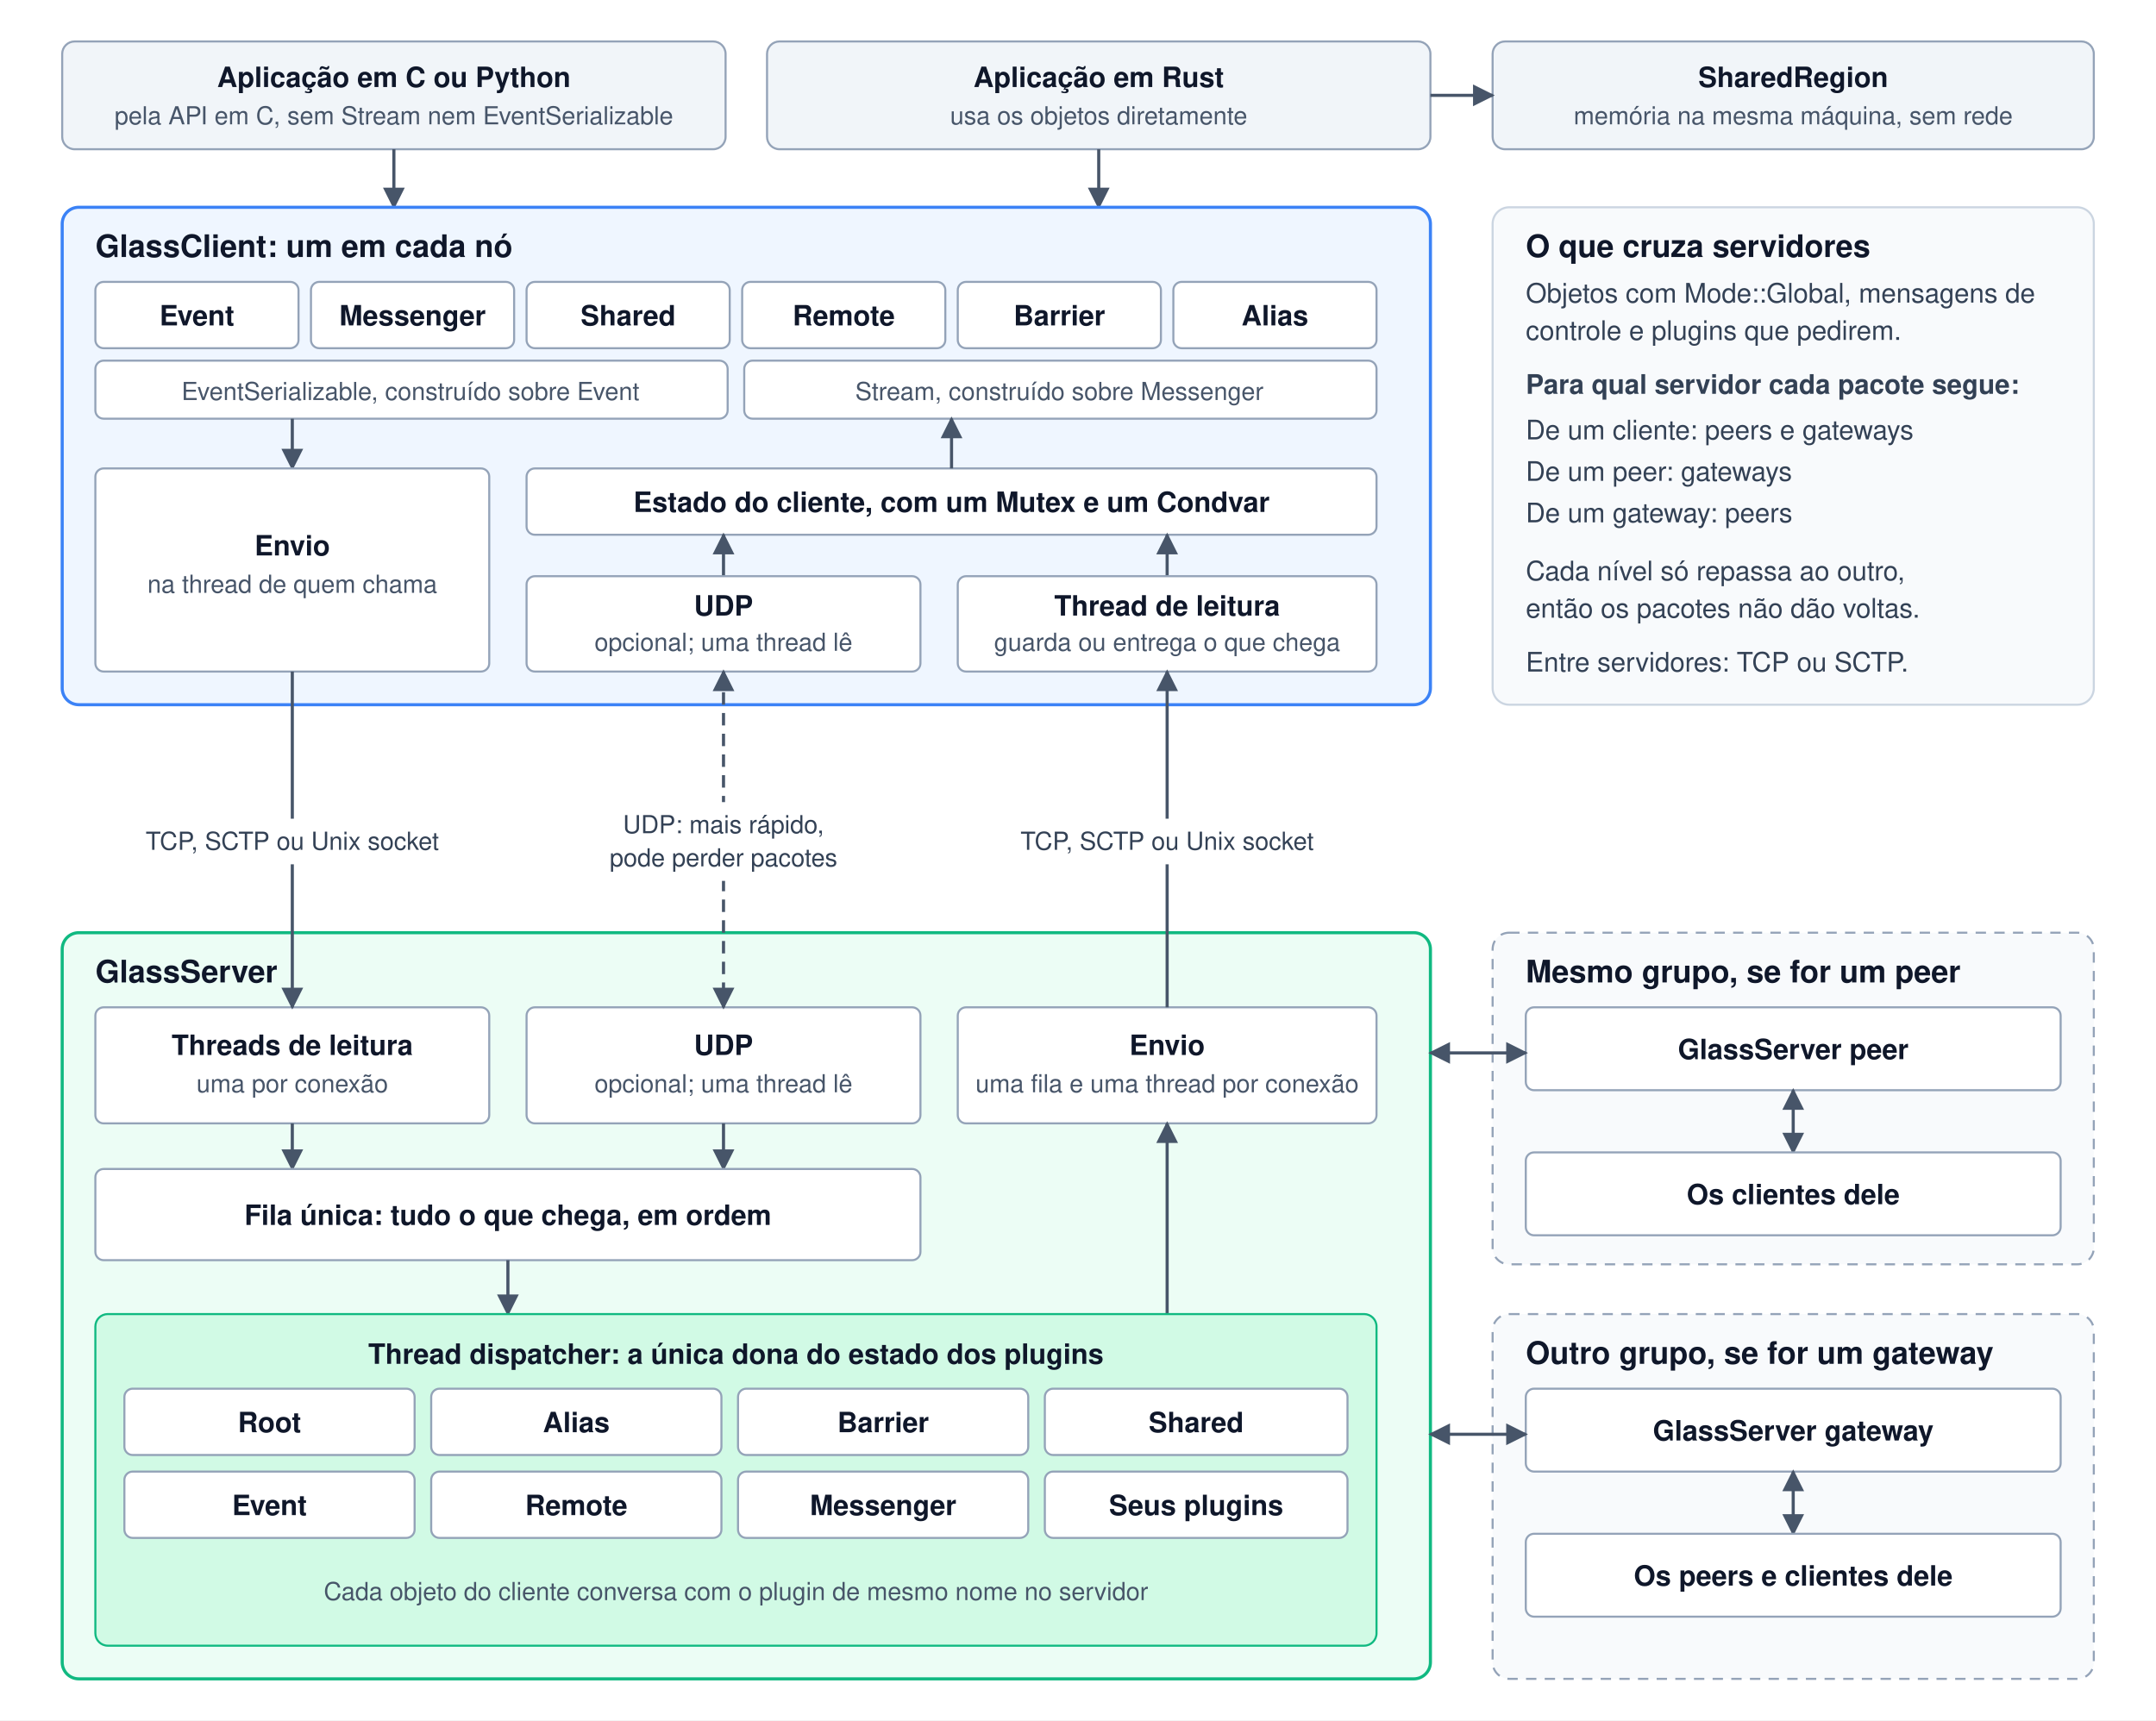
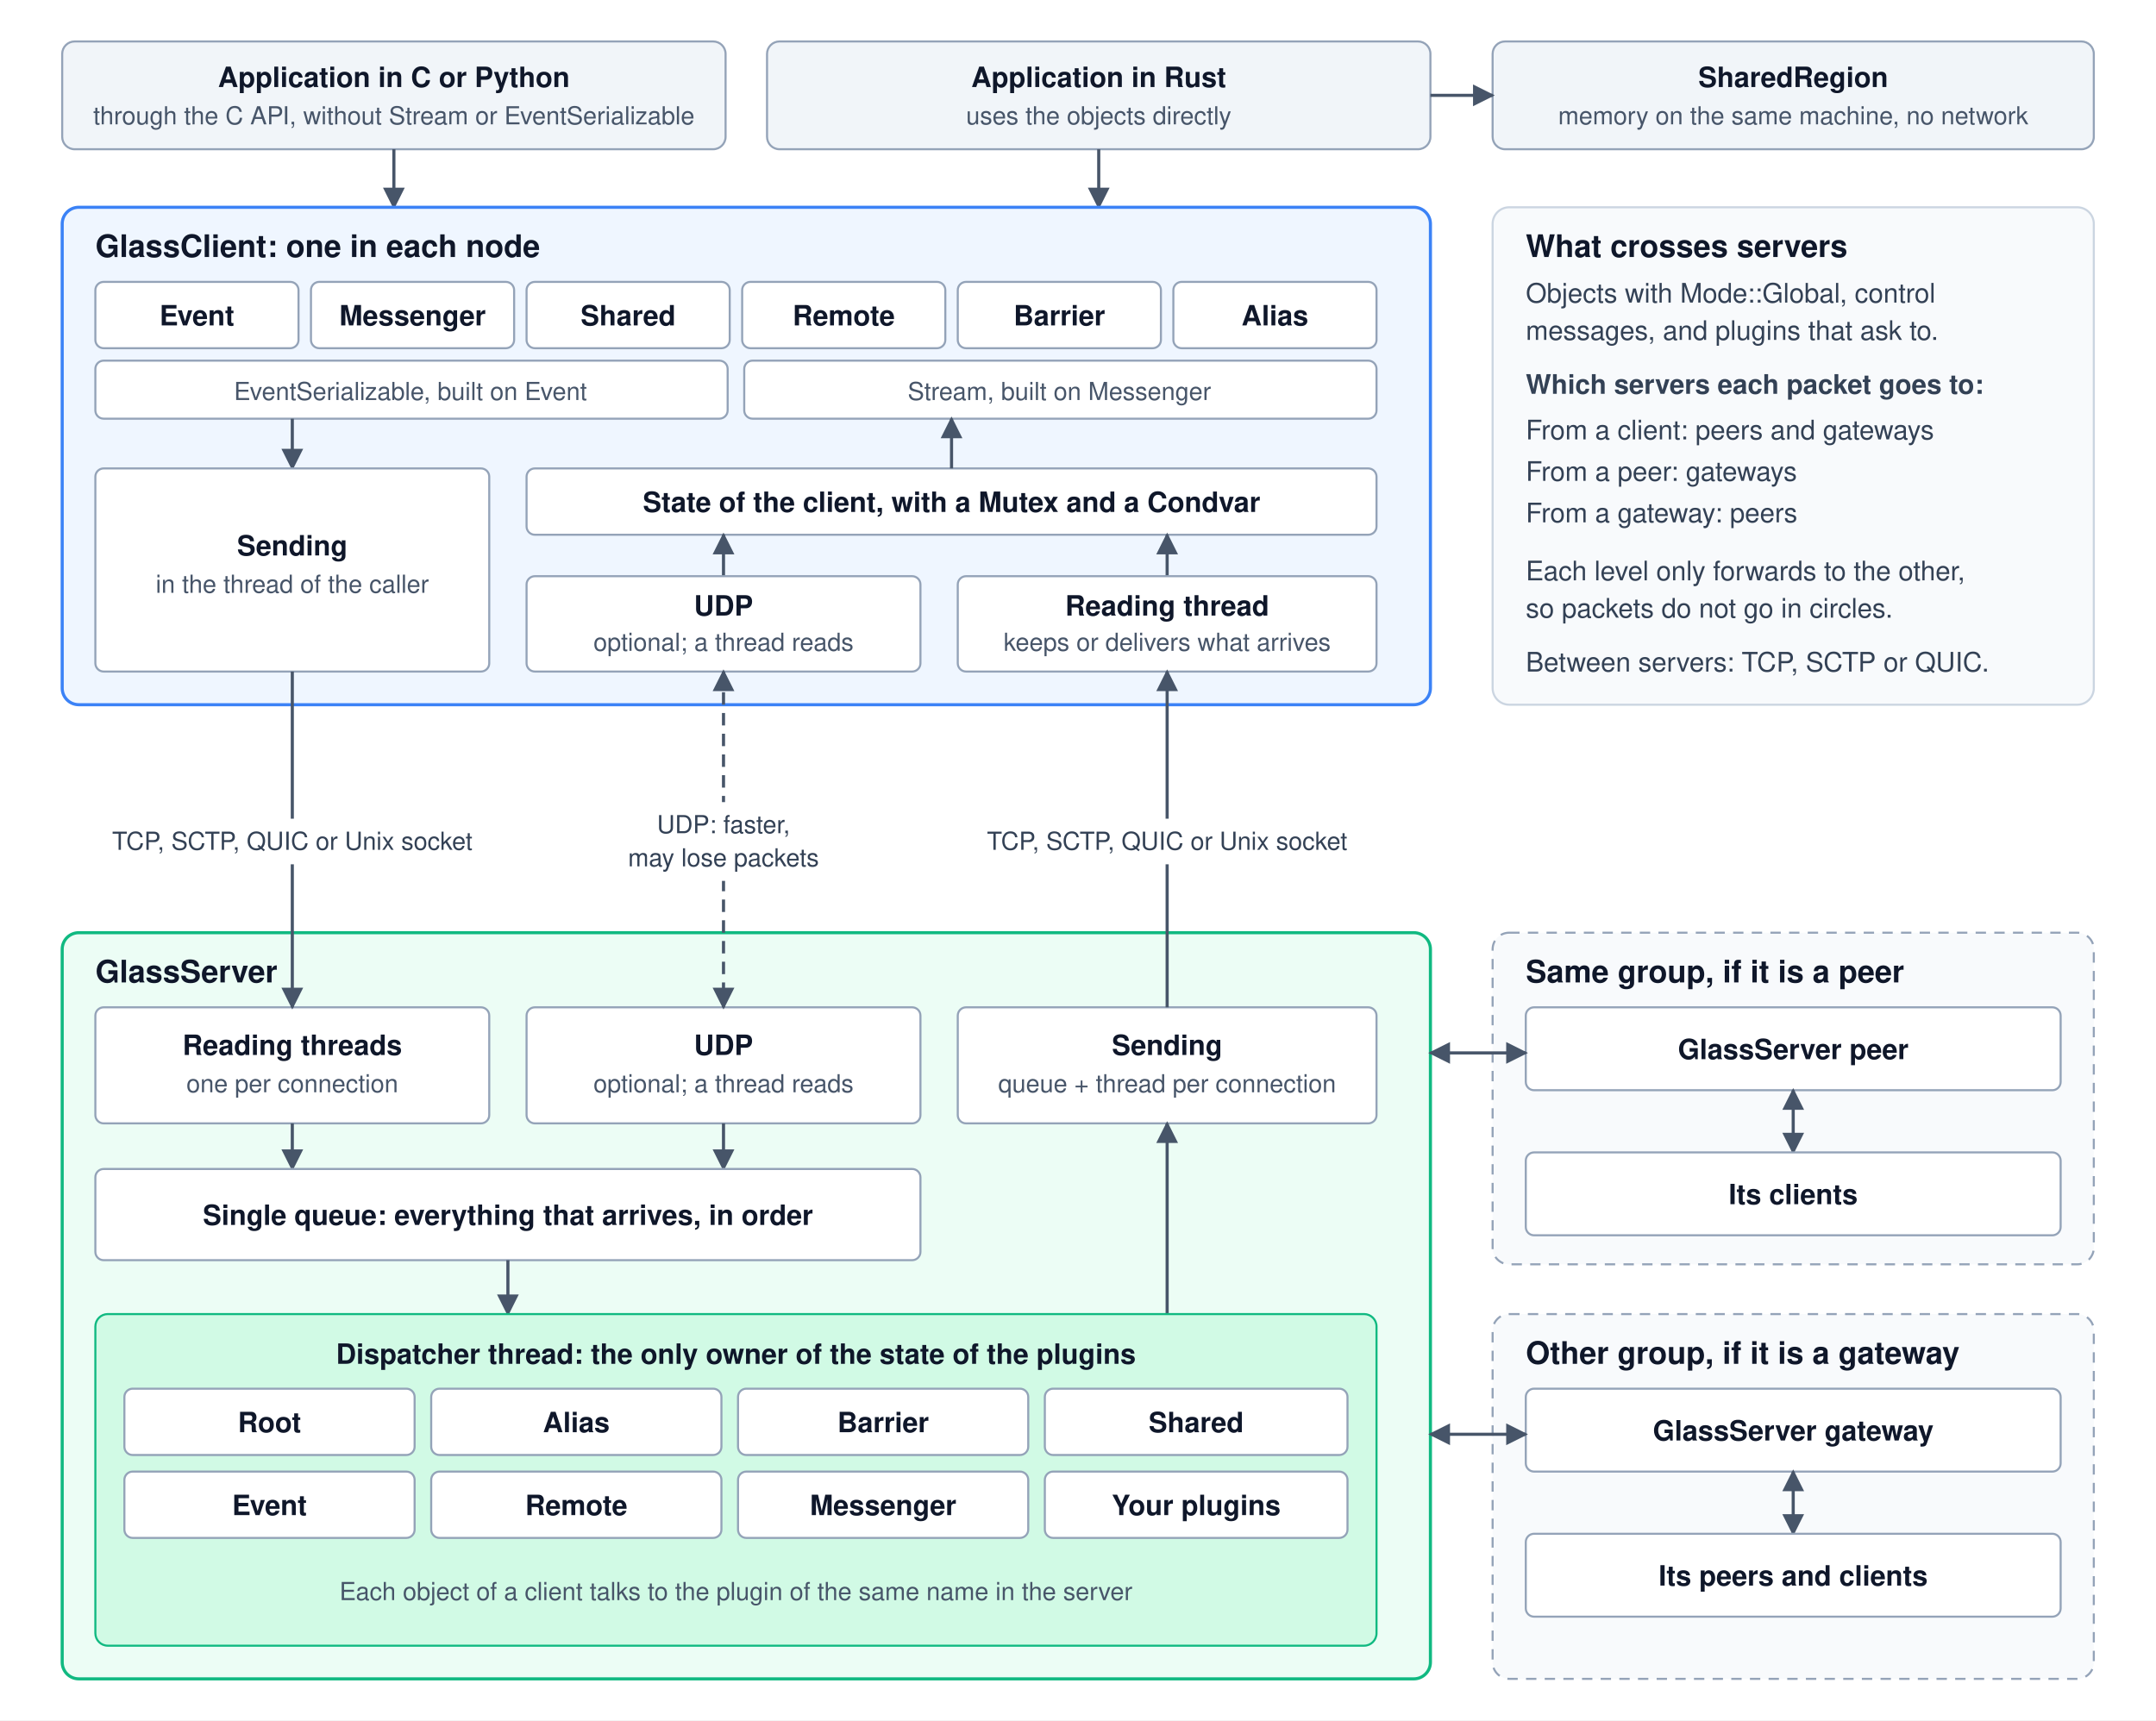
<svg xmlns="http://www.w3.org/2000/svg" viewBox="0 0 1040 830" width="1040" height="830" role="img" aria-labelledby="title desc" font-family="Segoe UI, Helvetica, Arial, sans-serif">
  <defs>
    <marker id="arrow" viewBox="0 0 10 10" refX="9" refY="5" markerWidth="7" markerHeight="7" orient="auto-start-reverse">
      <path d="M0 0 L10 5 L0 10 z" fill="#475569" />
    </marker>
    <style>
      .title { font-size: 15px; font-weight: 600; fill: #0f172a; }
      .name { font-size: 13.5px; font-weight: 600; fill: #0f172a; text-anchor: middle; }
      .sub { font-size: 12px; fill: #475569; text-anchor: middle; }
      .note { font-size: 13px; fill: #334155; }
      .label { font-size: 12px; fill: #334155; text-anchor: middle; }
      .box { fill: #ffffff; stroke: #94a3b8; stroke-width: 1; }
      .app { fill: #f1f5f9; stroke: #94a3b8; stroke-width: 1; }
      .client { fill: #eff6ff; stroke: #3b82f6; stroke-width: 1.5; }
      .server { fill: #ecfdf5; stroke: #10b981; stroke-width: 1.5; }
      .dispatcher { fill: #d1fae5; stroke: #10b981; stroke-width: 1; }
      .other { fill: #f8fafc; stroke: #94a3b8; stroke-width: 1; stroke-dasharray: 5 4; }
      .line { fill: none; stroke: #475569; stroke-width: 1.5; }
      .dashed { stroke-dasharray: 6 4; }
    </style>
  </defs>
  <rect width="1040" height="830" fill="#ffffff" />
  <rect class="app" x="30" y="20" width="320" height="52" rx="6" />
-   <text class="name" x="190" y="42">Aplicação em C ou Python</text>
-   <text class="sub" x="190" y="60">pela API em C, sem Stream nem EventSerializable</text>
+   <text class="name" x="190" y="42">Application in C or Python</text>
+   <text class="sub" x="190" y="60">through the C API, without Stream or EventSerializable</text>
  <rect class="app" x="370" y="20" width="320" height="52" rx="6" />
-   <text class="name" x="530" y="42">Aplicação em Rust</text>
-   <text class="sub" x="530" y="60">usa os objetos diretamente</text>
+   <text class="name" x="530" y="42">Application in Rust</text>
+   <text class="sub" x="530" y="60">uses the objects directly</text>
  <path class="line" marker-end="url(#arrow)" d="M190 72 V100" />
  <path class="line" marker-end="url(#arrow)" d="M530 72 V100" />
  <rect class="app" x="720" y="20" width="290" height="52" rx="6" />
  <text class="name" x="865" y="42">SharedRegion</text>
-   <text class="sub" x="865" y="60">memória na mesma máquina, sem rede</text>
+   <text class="sub" x="865" y="60">memory on the same machine, no network</text>
  <path class="line" marker-end="url(#arrow)" d="M690 46 H720" />
  <rect class="client" x="30" y="100" width="660" height="240" rx="8" />
-   <text class="title" x="46" y="124">GlassClient: um em cada nó</text>
+   <text class="title" x="46" y="124">GlassClient: one in each node</text>
  <g>
    <rect class="box" x="46" y="136" width="98" height="32" rx="4" />
    <text class="name" x="95" y="157">Event</text>
    <rect class="box" x="150" y="136" width="98" height="32" rx="4" />
    <text class="name" x="199" y="157">Messenger</text>
    <rect class="box" x="254" y="136" width="98" height="32" rx="4" />
    <text class="name" x="303" y="157">Shared</text>
    <rect class="box" x="358" y="136" width="98" height="32" rx="4" />
    <text class="name" x="407" y="157">Remote</text>
    <rect class="box" x="462" y="136" width="98" height="32" rx="4" />
    <text class="name" x="511" y="157">Barrier</text>
    <rect class="box" x="566" y="136" width="98" height="32" rx="4" />
    <text class="name" x="615" y="157">Alias</text>
    <rect class="box" x="46" y="174" width="305" height="28" rx="4" />
-     <text class="sub" x="198" y="193">EventSerializable, construído sobre Event</text>
+     <text class="sub" x="198" y="193">EventSerializable, built on Event</text>
    <rect class="box" x="359" y="174" width="305" height="28" rx="4" />
-     <text class="sub" x="511" y="193">Stream, construído sobre Messenger</text>
+     <text class="sub" x="511" y="193">Stream, built on Messenger</text>
  </g>
  <rect class="box" x="254" y="226" width="410" height="32" rx="4" />
-   <text class="name" x="459" y="247">Estado do cliente, com um Mutex e um Condvar</text>
+   <text class="name" x="459" y="247">State of the client, with a Mutex and a Condvar</text>
  <path class="line" marker-end="url(#arrow)" d="M141 202 V226" />
  <path class="line" marker-end="url(#arrow)" d="M459 226 V202" />
  <path class="line" marker-end="url(#arrow)" d="M349 278 V258" />
  <path class="line" marker-end="url(#arrow)" d="M563 278 V258" />
  <rect class="box" x="46" y="226" width="190" height="98" rx="4" />
-   <text class="name" x="141" y="268">Envio</text>
-   <text class="sub" x="141" y="286">na thread de quem chama</text>
+   <text class="name" x="141" y="268">Sending</text>
+   <text class="sub" x="141" y="286">in the thread of the caller</text>
  <rect class="box" x="254" y="278" width="190" height="46" rx="4" />
  <text class="name" x="349" y="297">UDP</text>
-   <text class="sub" x="349" y="314">opcional; uma thread lê</text>
+   <text class="sub" x="349" y="314">optional; a thread reads</text>
  <rect class="box" x="462" y="278" width="202" height="46" rx="4" />
-   <text class="name" x="563" y="297">Thread de leitura</text>
-   <text class="sub" x="563" y="314">guarda ou entrega o que chega</text>
+   <text class="name" x="563" y="297">Reading thread</text>
+   <text class="sub" x="563" y="314">keeps or delivers what arrives</text>
  <rect class="server" x="30" y="450" width="660" height="360" rx="8" />
  <text class="title" x="46" y="474">GlassServer</text>
  <rect class="box" x="46" y="486" width="190" height="56" rx="4" />
-   <text class="name" x="141" y="509">Threads de leitura</text>
-   <text class="sub" x="141" y="527">uma por conexão</text>
+   <text class="name" x="141" y="509">Reading threads</text>
+   <text class="sub" x="141" y="527">one per connection</text>
  <rect class="box" x="254" y="486" width="190" height="56" rx="4" />
  <text class="name" x="349" y="509">UDP</text>
-   <text class="sub" x="349" y="527">opcional; uma thread lê</text>
+   <text class="sub" x="349" y="527">optional; a thread reads</text>
  <rect class="box" x="462" y="486" width="202" height="56" rx="4" />
-   <text class="name" x="563" y="509">Envio</text>
-   <text class="sub" x="563" y="527">uma fila e uma thread por conexão</text>
+   <text class="name" x="563" y="509">Sending</text>
+   <text class="sub" x="563" y="527">queue + thread per connection</text>
  <path class="line" marker-end="url(#arrow)" d="M141 542 V564" />
  <path class="line" marker-end="url(#arrow)" d="M349 542 V564" />
  <rect class="box" x="46" y="564" width="398" height="44" rx="4" />
-   <text class="name" x="245" y="591">Fila única: tudo o que chega, em ordem</text>
+   <text class="name" x="245" y="591">Single queue: everything that arrives, in order</text>
  <path class="line" marker-end="url(#arrow)" d="M245 608 V634" />
  <path class="line" marker-end="url(#arrow)" d="M563 634 V542" />
  <rect class="dispatcher" x="46" y="634" width="618" height="160" rx="6" />
-   <text class="name" x="355" y="658">Thread dispatcher: a única dona do estado dos plugins</text>
+   <text class="name" x="355" y="658">Dispatcher thread: the only owner of the state of the plugins</text>
  <g>
    <rect class="box" x="60" y="670" width="140" height="32" rx="4" />
    <text class="name" x="130" y="691">Root</text>
    <rect class="box" x="208" y="670" width="140" height="32" rx="4" />
    <text class="name" x="278" y="691">Alias</text>
    <rect class="box" x="356" y="670" width="140" height="32" rx="4" />
    <text class="name" x="426" y="691">Barrier</text>
    <rect class="box" x="504" y="670" width="146" height="32" rx="4" />
    <text class="name" x="577" y="691">Shared</text>
    <rect class="box" x="60" y="710" width="140" height="32" rx="4" />
    <text class="name" x="130" y="731">Event</text>
    <rect class="box" x="208" y="710" width="140" height="32" rx="4" />
    <text class="name" x="278" y="731">Remote</text>
    <rect class="box" x="356" y="710" width="140" height="32" rx="4" />
    <text class="name" x="426" y="731">Messenger</text>
    <rect class="box" x="504" y="710" width="146" height="32" rx="4" />
-     <text class="name" x="577" y="731">Seus plugins</text>
+     <text class="name" x="577" y="731">Your plugins</text>
  </g>
-   <text class="sub" x="355" y="772">Cada objeto do cliente conversa com o plugin de mesmo nome no servidor</text>
+   <text class="sub" x="355" y="772">Each object of a client talks to the plugin of the same name in the server</text>
  <path class="line" marker-end="url(#arrow)" d="M141 324 V486" />
  <path class="line dashed" marker-start="url(#arrow)" marker-end="url(#arrow)" d="M349 324 V486" />
  <path class="line" marker-end="url(#arrow)" d="M563 486 V324" />
-   <rect x="56" y="395" width="170" height="22" fill="#ffffff" />
-   <text class="label" x="141" y="410">TCP, SCTP ou Unix socket</text>
+   <rect x="36" y="395" width="210" height="22" fill="#ffffff" />
+   <text class="label" x="141" y="410">TCP, SCTP, QUIC or Unix socket</text>
  <rect x="274" y="387" width="150" height="38" fill="#ffffff" />
-   <text class="label" x="349" y="402">UDP: mais rápido,</text>
-   <text class="label" x="349" y="418">pode perder pacotes</text>
-   <rect x="478" y="395" width="170" height="22" fill="#ffffff" />
-   <text class="label" x="563" y="410">TCP, SCTP ou Unix socket</text>
+   <text class="label" x="349" y="402">UDP: faster,</text>
+   <text class="label" x="349" y="418">may lose packets</text>
+   <rect x="458" y="395" width="210" height="22" fill="#ffffff" />
+   <text class="label" x="563" y="410">TCP, SCTP, QUIC or Unix socket</text>
  <rect x="720" y="100" width="290" height="240" rx="8" fill="#f8fafc" stroke="#cbd5e1" />
-   <text class="title" x="736" y="124">O que cruza servidores</text>
-   <text class="note" x="736" y="146">Objetos com Mode::Global, mensagens de</text>
-   <text class="note" x="736" y="164">controle e plugins que pedirem.</text>
-   <text class="note" x="736" y="190" font-weight="600">Para qual servidor cada pacote segue:</text>
-   <text class="note" x="736" y="212">De um cliente: peers e gateways</text>
-   <text class="note" x="736" y="232">De um peer: gateways</text>
-   <text class="note" x="736" y="252">De um gateway: peers</text>
-   <text class="note" x="736" y="280">Cada nível só repassa ao outro,</text>
-   <text class="note" x="736" y="298">então os pacotes não dão voltas.</text>
-   <text class="note" x="736" y="324">Entre servidores: TCP ou SCTP.</text>
+   <text class="title" x="736" y="124">What crosses servers</text>
+   <text class="note" x="736" y="146">Objects with Mode::Global, control</text>
+   <text class="note" x="736" y="164">messages, and plugins that ask to.</text>
+   <text class="note" x="736" y="190" font-weight="600">Which servers each packet goes to:</text>
+   <text class="note" x="736" y="212">From a client: peers and gateways</text>
+   <text class="note" x="736" y="232">From a peer: gateways</text>
+   <text class="note" x="736" y="252">From a gateway: peers</text>
+   <text class="note" x="736" y="280">Each level only forwards to the other,</text>
+   <text class="note" x="736" y="298">so packets do not go in circles.</text>
+   <text class="note" x="736" y="324">Between servers: TCP, SCTP or QUIC.</text>
  <rect class="other" x="720" y="450" width="290" height="160" rx="8" />
-   <text class="title" x="736" y="474">Mesmo grupo, se for um peer</text>
+   <text class="title" x="736" y="474">Same group, if it is a peer</text>
  <rect class="box" x="736" y="486" width="258" height="40" rx="4" />
  <text class="name" x="865" y="511">GlassServer peer</text>
  <path class="line" marker-start="url(#arrow)" marker-end="url(#arrow)" d="M865 526 V556" />
  <rect class="box" x="736" y="556" width="258" height="40" rx="4" />
-   <text class="name" x="865" y="581">Os clientes dele</text>
+   <text class="name" x="865" y="581">Its clients</text>
  <rect class="other" x="720" y="634" width="290" height="176" rx="8" />
-   <text class="title" x="736" y="658">Outro grupo, se for um gateway</text>
+   <text class="title" x="736" y="658">Other group, if it is a gateway</text>
  <rect class="box" x="736" y="670" width="258" height="40" rx="4" />
  <text class="name" x="865" y="695">GlassServer gateway</text>
  <path class="line" marker-start="url(#arrow)" marker-end="url(#arrow)" d="M865 710 V740" />
  <rect class="box" x="736" y="740" width="258" height="40" rx="4" />
-   <text class="name" x="865" y="765">Os peers e clientes dele</text>
+   <text class="name" x="865" y="765">Its peers and clients</text>
  <path class="line" marker-start="url(#arrow)" marker-end="url(#arrow)" d="M690 508 H736" />
  <path class="line" marker-start="url(#arrow)" marker-end="url(#arrow)" d="M690 692 H736" />
</svg>
